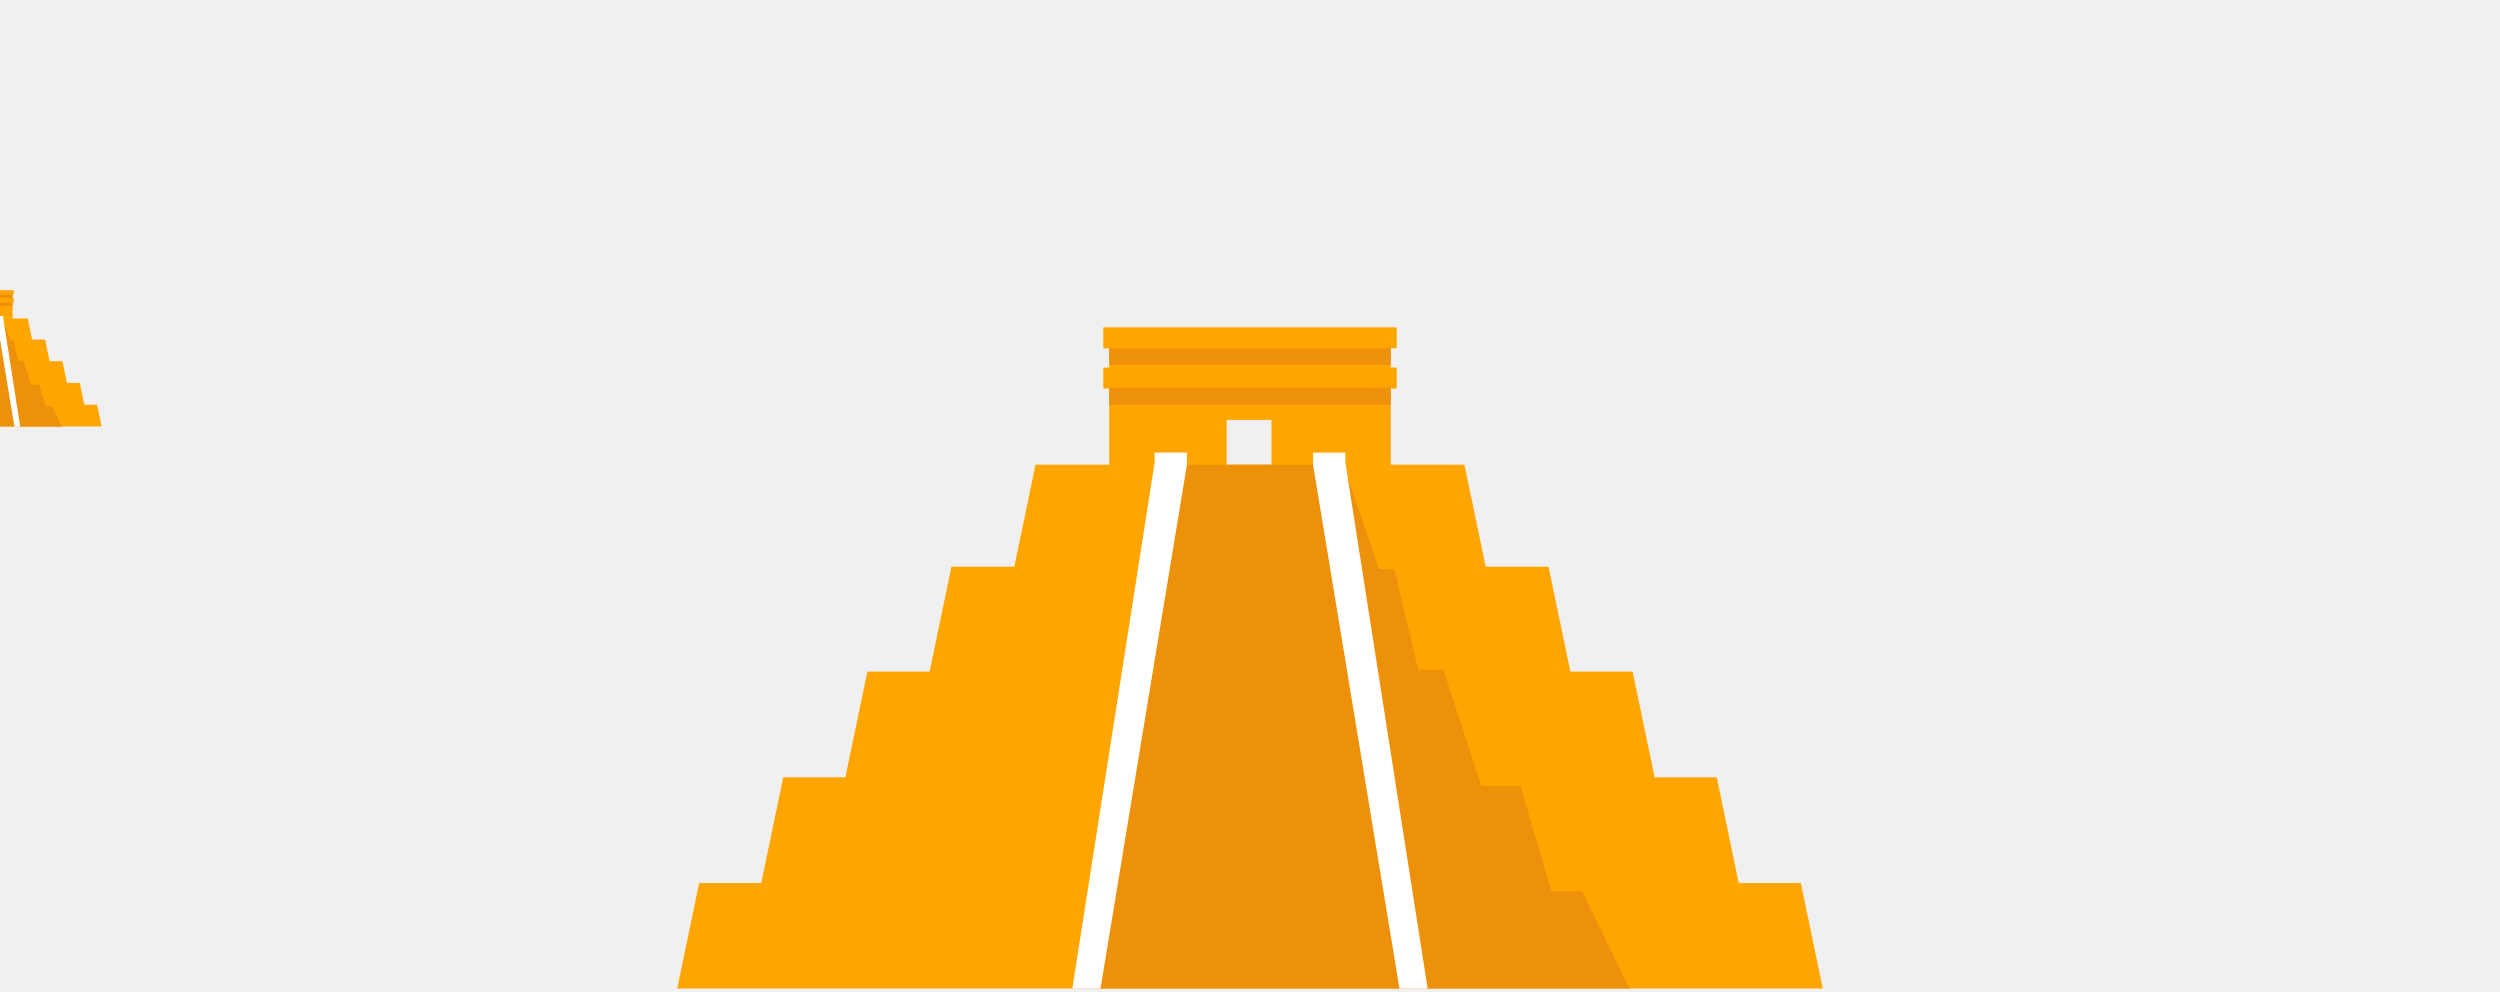
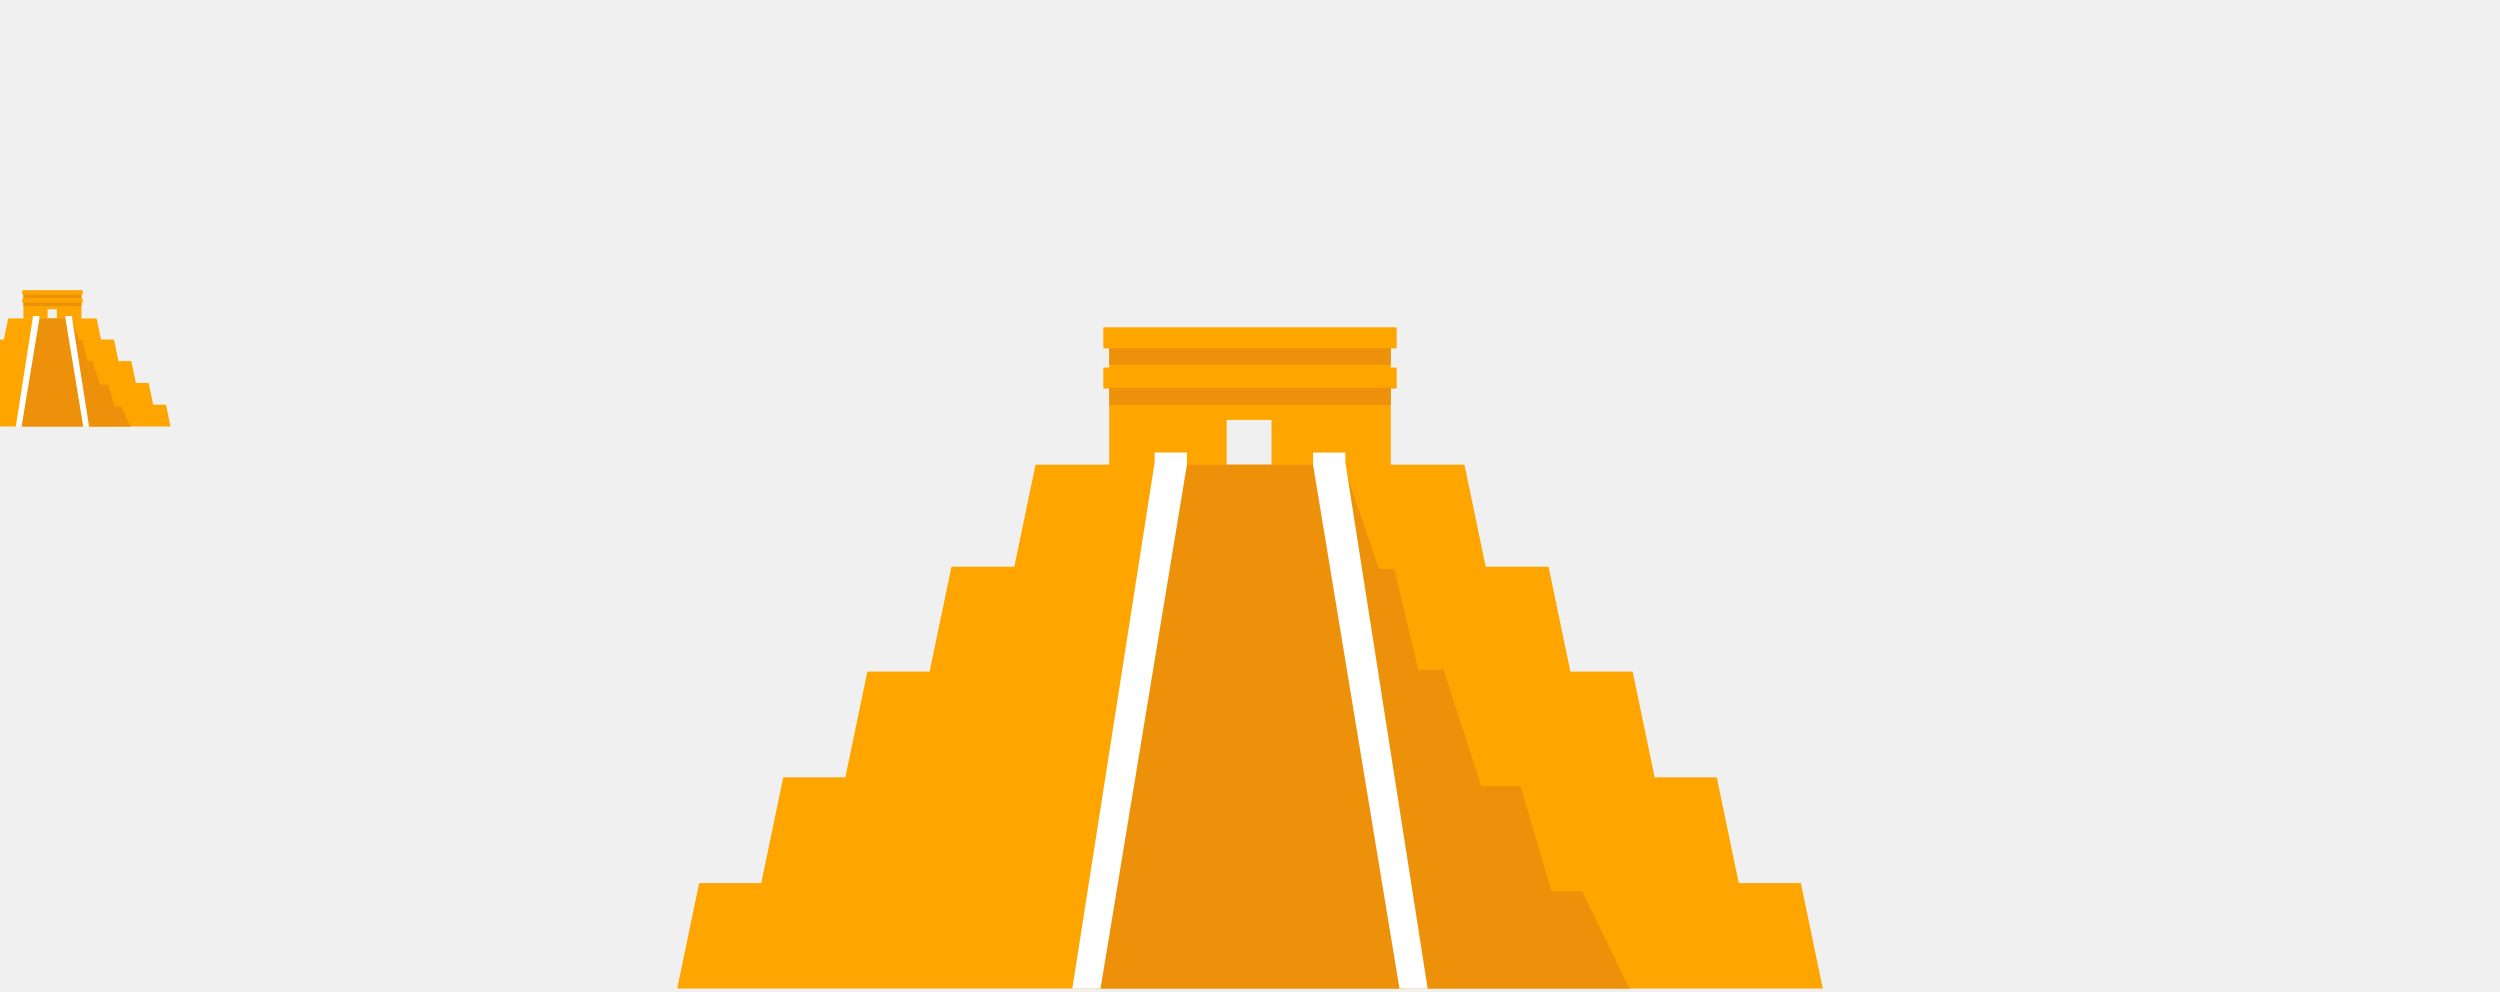
<svg xmlns="http://www.w3.org/2000/svg" xmlns:xlink="http://www.w3.org/1999/xlink" width="204.893mm" height="81.28mm" viewBox="0 0 726 288" id="svg2" version="1.1">
  <defs id="defs4">
    <linearGradient style="fill:url(#linearGradient4737)" id="linearGradient4624" gradientUnits="userSpaceOnUse" x1="469.875" y1="250" x2="469.875" y2="14.514">
      <stop offset="0" style="stop-color:#d53d2d;stop-opacity:1;fill:url(#linearGradient4737)" id="stop4626" />
      <stop offset="0.171" style="stop-color:#dd402f;stop-opacity:1;fill:url(#linearGradient4737)" id="stop4628" />
    </linearGradient>
    <linearGradient y2="14.514" x2="469.875" y1="250" x1="469.875" gradientUnits="userSpaceOnUse" id="linearGradient4204" style="fill:url(#linearGradient4737)">
      <stop id="stop4618" style="stop-color:#ffae00;stop-opacity:0.302;fill:url(#linearGradient4737)" offset="0" />
      <stop id="stop4620" style="stop-color:#ffae00;stop-opacity:0;fill:url(#linearGradient4737)" offset="0.556" />
    </linearGradient>
    <linearGradient style="fill:url(#linearGradient4737)" id="linearGradient4622" gradientUnits="userSpaceOnUse" x1="469.875" y1="250" x2="469.875" y2="14.514">
      <stop offset="0" style="stop-color:#2BB0F3;stop-opacity:0.3;fill:url(#linearGradient4737)" id="stop4206" />
      <stop offset="0.171" style="stop-color:#49ACDD;stop-opacity:0;fill:url(#linearGradient4737)" id="stop4208" />
    </linearGradient>
    <linearGradient id="fondo">
      <stop style="stop-color:#ff8e00;stop-opacity:1" offset="0" id="stop4600" />
      <stop style="stop-color:#ffbf00;stop-opacity:1" offset="1" id="stop4602" />
    </linearGradient>
    <linearGradient xlink:href="#a" id="c" gradientUnits="userSpaceOnUse" gradientTransform="translate(-475.5672,345.2795)" x1="445.301" y1="541.286" x2="445.301" y2="503.72" />
    <linearGradient id="a">
      <stop offset="0" stop-color="#126fc6" id="stop12" />
      <stop offset="1" stop-color="#4c9cd1" id="stop14" />
    </linearGradient>
    <linearGradient xlink:href="#b" id="d" gradientUnits="userSpaceOnUse" gradientTransform="translate(-383.9872,345.2785)" x1="351.748" y1="522.774" x2="351.748" y2="503.721" />
    <linearGradient id="b">
      <stop offset="0" stop-color="#2e6c97" id="stop7" />
      <stop offset="1" stop-color="#3883b7" id="stop9" />
    </linearGradient>
    <clipPath clipPathUnits="userSpaceOnUse" id="clipPath3890">
      <rect style="opacity:0.25;fill:#ffa500;fill-opacity:1;stroke:none" id="rect3892" width="389.209" height="214.918" x="171.972" y="836.521" />
    </clipPath>
  </defs>
  <g id="layer1" transform="translate(-9.047244,-764.3622)">
    <g id="g3043">
      <rect id="rect44" width="12.625" height="14.5" x="-36.442" y="853.141" style="fill:#ffffff" />
      <path id="path46" d="m -30.177,849.178 c -6.573,0 -12.044,5.691 -12.044,11.866 0,2.778 1.564,6.308 2.694,8.746 l 9.306,17.872 9.262,-17.872 c 1.13,-2.438 2.738,-5.791 2.738,-8.746 0,-6.175 -5.383,-11.866 -11.956,-11.866 z m 0,7.155 c 2.584,0.017 4.679,2.122 4.679,4.71 0,2.588 -2.095,4.663 -4.679,4.679 -2.584,-0.017 -4.679,-2.09 -4.679,-4.679 0,-2.588 2.095,-4.693 4.679,-4.71 z" style="fill:url(#c);stroke:url(#d);stroke-width:1.1;stroke-linecap:round" />
      <path id="path70" d="m -30.19,850.285 c -5.944,0 -10.938,5.219 -10.938,10.75 0,2.359 1.443,5.832 2.563,8.25 l 0.031,0.031 8.313,15.969 8.25,-15.969 0.031,-0.031 c 1.135,-2.448 2.625,-5.706 2.625,-8.25 0,-5.538 -4.931,-10.75 -10.875,-10.75 z m 0,4.969 c 3.168,0.021 5.781,2.601 5.781,5.781 0,3.18 -2.613,5.761 -5.781,5.781 -3.168,-0.02 -5.75,-2.61 -5.75,-5.781 0,-3.172 2.582,-5.761 5.75,-5.781 z" style="fill:none;stroke:#ffffff;stroke-width:1.1;stroke-linecap:round;stroke-opacity:0.122" />
    </g>
    <g id="g3878" clip-path="url(#clipPath3890)">
      <polygon transform="translate(-97.70527,802.3622)" id="polygon4421" points="556.451,126.585 538.197,126.585 532.029,96.946 407.476,96.946 401.308,126.585 383.054,126.585 376.717,157.038 358.632,157.038 352.243,187.736 334.21,187.736 327.821,218.435 309.788,218.435 303.275,249.729 636.23,249.729 629.717,218.435 611.684,218.435 605.295,187.736 587.262,187.736 580.873,157.038 562.789,157.038 " style="fill:#ffa500;opacity:1;fill-opacity:1" />
      <path id="rect4423" d="m 331.172,860.8 0,38.938 81.75,0 0,-38.938 -81.75,0 z m 34.094,25.5 13.031,0 0,13.156 -13.031,0 0,-13.156 z" style="fill:#ffa500" />
      <rect id="rect4427" height="4.975" width="81.75" enable-background="new    " y="865.301" x="331.172" style="fill:#ed900a;fill-opacity:1" />
      <rect id="rect4425" height="6.106" width="85.206" y="859.422" x="329.444" style="fill:#ffa500;fill-opacity:1" />
      <rect id="rect4429" height="6.106" width="85.206" y="871.096" x="329.444" style="fill:#ffa500;fill-opacity:1" />
      <rect id="rect4431" height="4.975" width="81.75" enable-background="new    " y="876.975" x="331.172" style="fill:#ed900a;fill-opacity:1" />
      <polygon transform="translate(-97.70527,802.3622)" id="polygon4435" points="548.31,190.302 557.265,220.829 566.22,220.829 580.059,249.322 520.632,249.322 496.617,96.277 507.2,127.211 511.677,127.211 518.597,156.518 525.923,156.518 536.913,190.302 " enable-background="new    " style="opacity:1;fill:#ed900a;fill-opacity:1" />
      <path id="polygon4437" d="m 450.622,96.955 38.633,0 25.236,153.045 -89.056,-0.358 z" style="fill:#ed900a;fill-opacity:1" transform="translate(-97.70527,802.3622)" />
      <path id="path3059" d="m 390.362,895.8 0,3.531 25.188,152.687 8.125,-0.344 -23.938,-153.031 0,-2.844 -9.375,0 z" style="fill:#ffffff;stroke:none" />
      <path id="path3059-2" d="m 353.732,895.786 0,3.531 -25.188,152.687 -8.125,-0.344 23.938,-153.031 0,-2.844 9.375,0 z" style="fill:#ffffff;stroke:none" />
    </g>
-     <g clip-path="url(#clipPath3890)" id="g3894" transform="matrix(0.2061486,0,0,0.2061486,-72.42504,671.4598)">
-       <polygon style="fill:#ffa500;fill-opacity:1" points="401.308,126.585 383.054,126.585 376.717,157.038 358.632,157.038 352.243,187.736 334.21,187.736 327.821,218.435 309.788,218.435 303.275,249.729 636.23,249.729 629.717,218.435 611.684,218.435 605.295,187.736 587.262,187.736 580.873,157.038 562.789,157.038 556.451,126.585 538.197,126.585 532.029,96.946 407.476,96.946 " id="polygon3896" transform="translate(-97.70527,802.3622)" />
+     <g clip-path="url(#clipPath3890)" id="g3894" transform="matrix(0.2061486,0,0,0.2061486,-52.42504,671.4598)">
+       <polygon style="fill:#ffa500;fill-opacity:1" points="629.717,218.435 611.684,218.435 605.295,187.736 587.262,187.736 580.873,157.038 562.789,157.038 556.451,126.585 538.197,126.585 532.029,96.946 407.476,96.946 401.308,126.585 383.054,126.585 376.717,157.038 358.632,157.038 352.243,187.736 334.21,187.736 327.821,218.435 309.788,218.435 303.275,249.729 636.23,249.729 " id="polygon3896" transform="translate(-97.70527,802.3622)" />
      <path style="fill:#ffa500" d="m 331.172,860.8 0,38.938 81.75,0 0,-38.938 -81.75,0 z m 34.094,25.5 13.031,0 0,13.156 -13.031,0 0,-13.156 z" id="path3898" />
      <rect style="fill:#ed900a;fill-opacity:1" x="331.172" y="865.301" enable-background="new    " width="81.75" height="4.975" id="rect3900" />
      <rect style="fill:#ffa500;fill-opacity:1" x="329.444" y="859.422" width="85.206" height="6.106" id="rect3902" />
      <rect style="fill:#ffa500;fill-opacity:1" x="329.444" y="871.096" width="85.206" height="6.106" id="rect3904" />
      <rect style="fill:#ed900a;fill-opacity:1" x="331.172" y="876.975" enable-background="new    " width="81.75" height="4.975" id="rect3906" />
-       <polygon style="fill:#ed900a;fill-opacity:1" enable-background="new    " points="520.632,249.322 496.617,96.277 507.2,127.211 511.677,127.211 518.597,156.518 525.923,156.518 536.913,190.302 548.31,190.302 557.265,220.829 566.22,220.829 580.059,249.322 " id="polygon3908" transform="translate(-97.70527,802.3622)" />
+       <polygon style="fill:#ed900a;fill-opacity:1" enable-background="new    " points="580.059,249.322 520.632,249.322 496.617,96.277 507.2,127.211 511.677,127.211 518.597,156.518 525.923,156.518 536.913,190.302 548.31,190.302 557.265,220.829 566.22,220.829 " id="polygon3908" transform="translate(-97.70527,802.3622)" />
      <path transform="translate(-97.70527,802.3622)" style="fill:#ed900a;fill-opacity:1" d="m 450.622,96.955 38.633,0 25.236,153.045 -89.056,-0.358 z" id="path3910" />
      <path style="fill:#ffffff;stroke:none" d="m 390.362,895.8 0,3.531 25.188,152.687 8.125,-0.344 -23.938,-153.031 0,-2.844 -9.375,0 z" id="path3912" />
      <path style="fill:#ffffff;stroke:none" d="m 353.732,895.786 0,3.531 -25.188,152.687 -8.125,-0.344 23.938,-153.031 0,-2.844 9.375,0 z" id="path3914" />
    </g>
  </g>
</svg>
